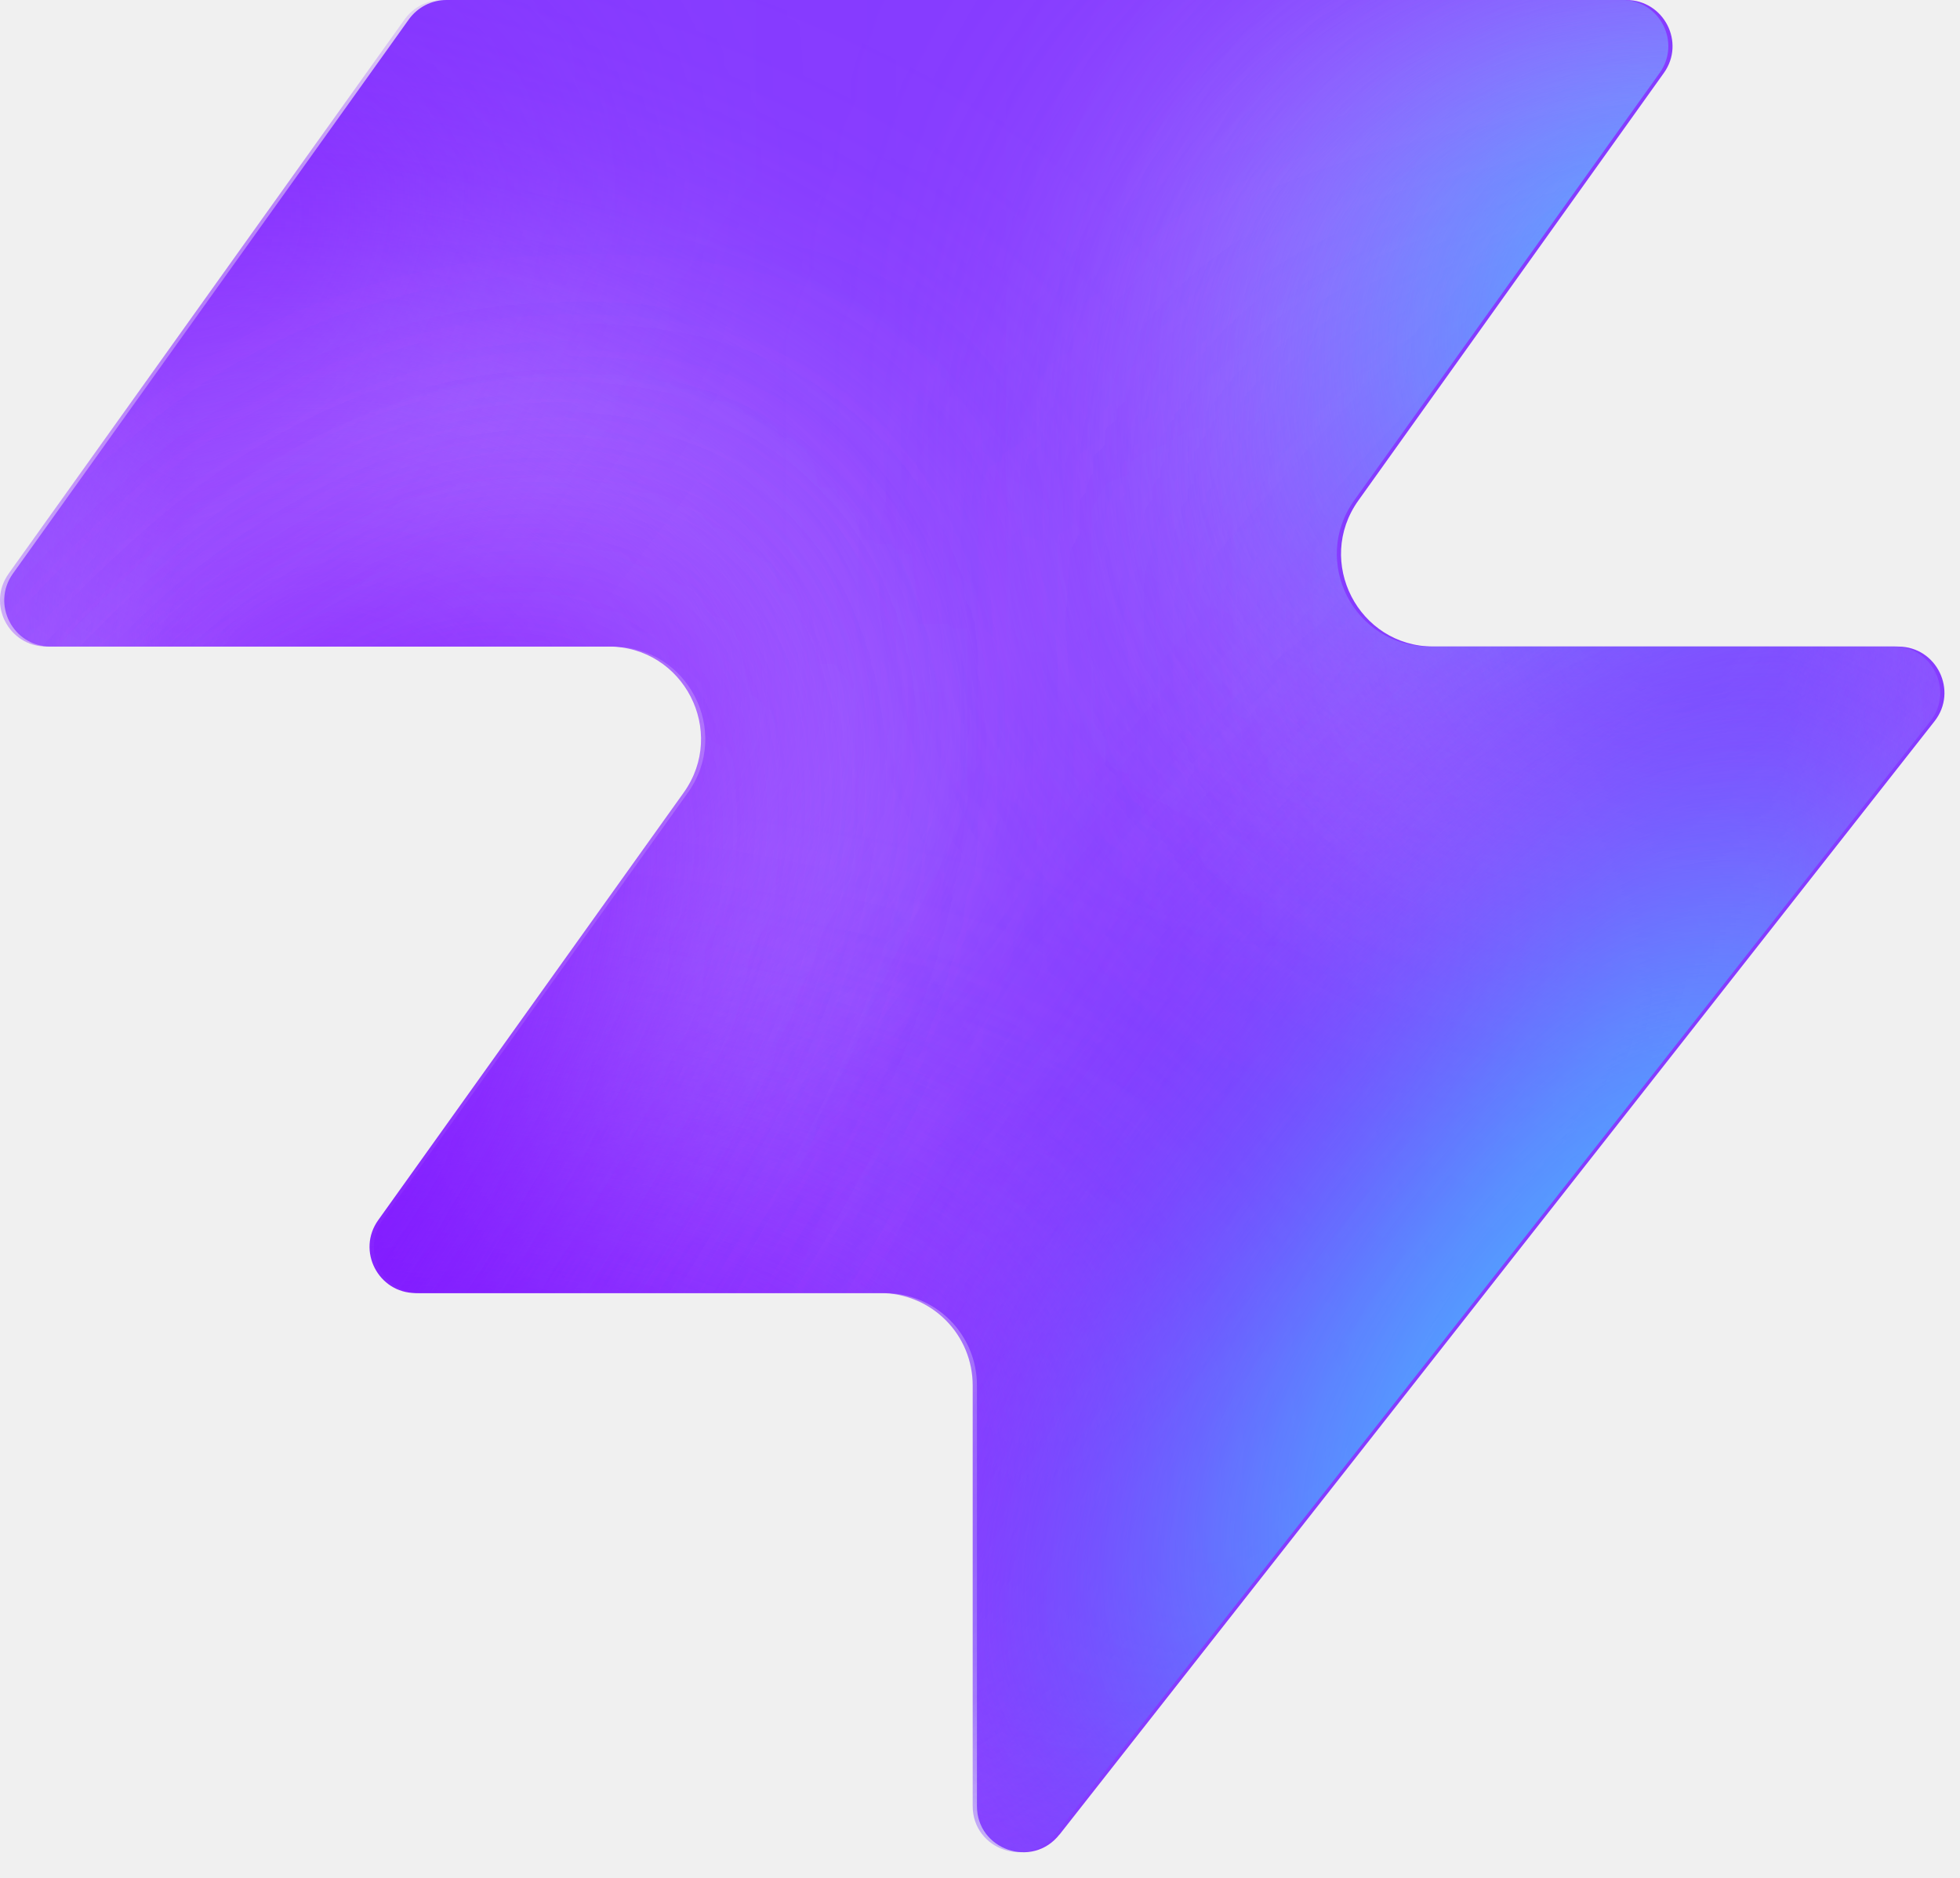
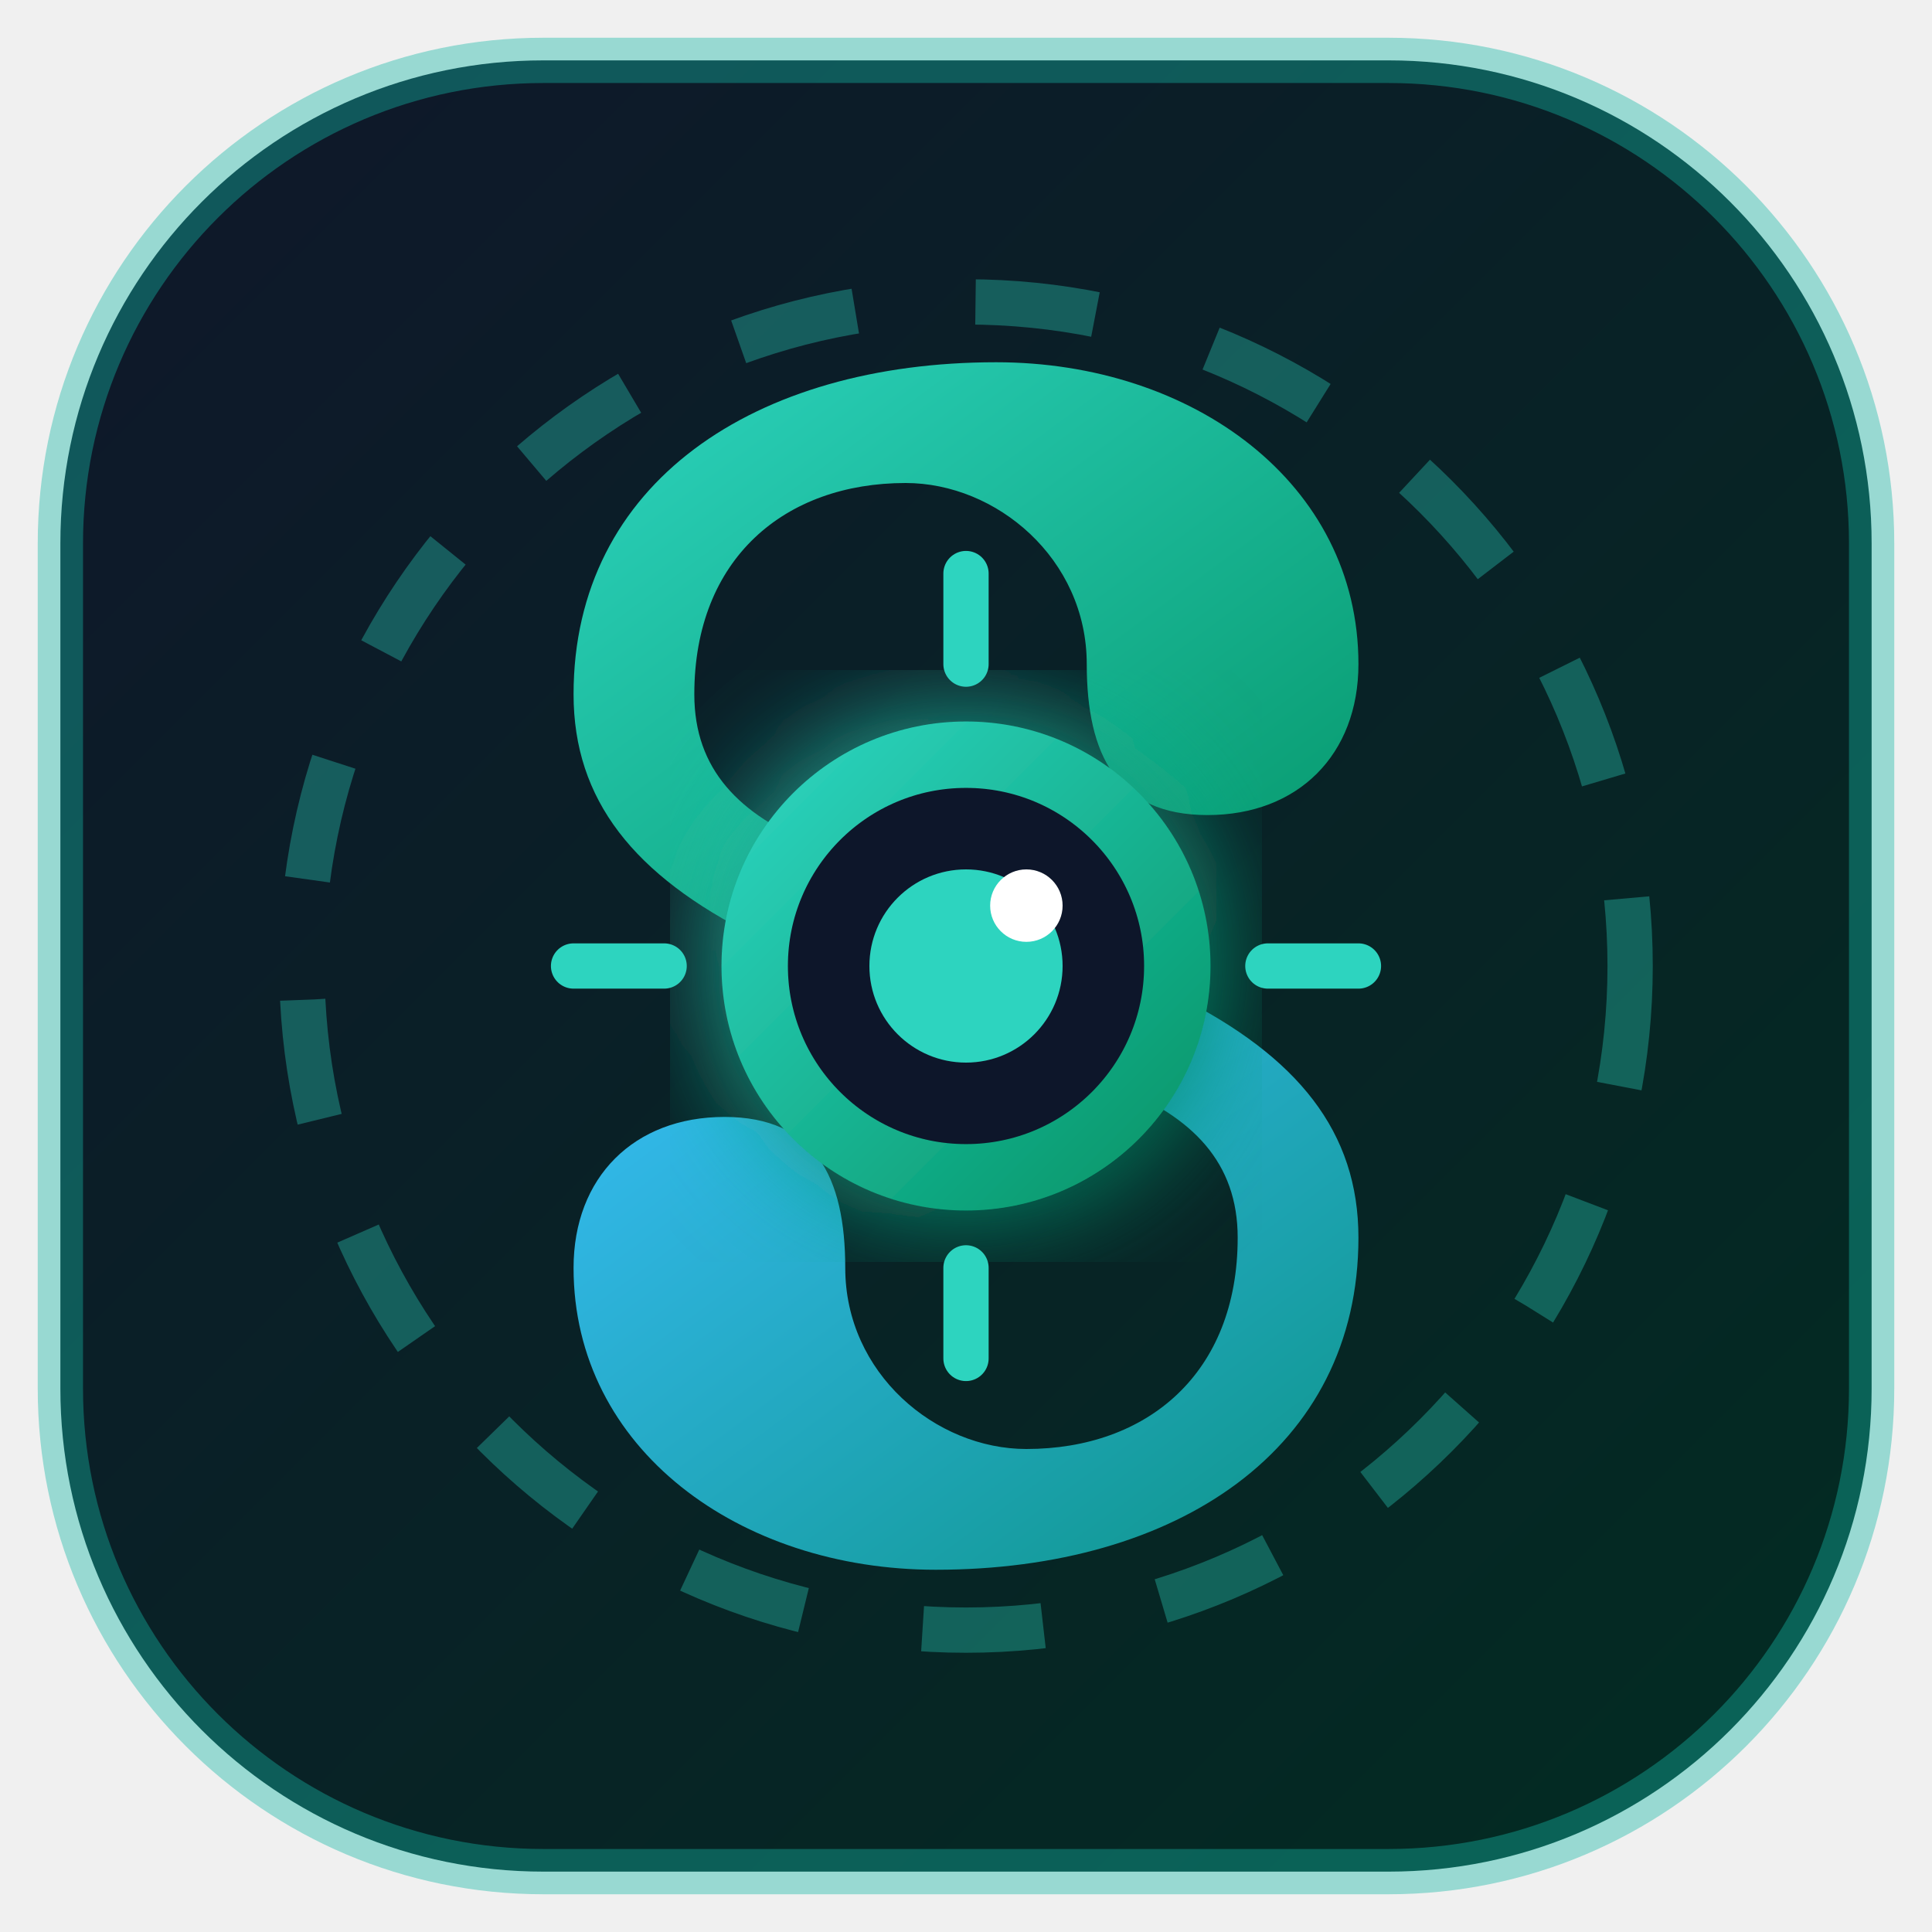
- <svg xmlns="http://www.w3.org/2000/svg" width="48" height="46" fill="none" viewBox="0 0 48 46">
-   <path fill="#863bff" d="M25.946 44.938c-.664.845-2.021.375-2.021-.698V33.937a2.26 2.26 0 0 0-2.262-2.262H10.287c-.92 0-1.456-1.04-.92-1.788l7.48-10.471c1.07-1.497 0-3.578-1.842-3.578H1.237c-.92 0-1.456-1.04-.92-1.788L10.013.474c.214-.297.556-.474.92-.474h28.894c.92 0 1.456 1.04.92 1.788l-7.48 10.471c-1.07 1.498 0 3.579 1.842 3.579h11.377c.943 0 1.473 1.088.89 1.83L25.947 44.94z" style="fill:#863bff;fill:color(display-p3 .525 .23 1);fill-opacity:1" />
-   <mask id="a" width="48" height="46" x="0" y="0" maskUnits="userSpaceOnUse" style="mask-type:alpha">
-     <path fill="#000" d="M25.842 44.938c-.664.844-2.021.375-2.021-.698V33.937a2.26 2.26 0 0 0-2.262-2.262H10.183c-.92 0-1.456-1.04-.92-1.788l7.48-10.471c1.07-1.498 0-3.579-1.842-3.579H1.133c-.92 0-1.456-1.04-.92-1.787L9.91.473c.214-.297.556-.474.92-.474h28.894c.92 0 1.456 1.04.92 1.788l-7.48 10.471c-1.07 1.498 0 3.578 1.842 3.578h11.377c.943 0 1.473 1.088.89 1.832L25.843 44.94z" style="fill:#000;fill-opacity:1" />
-   </mask>
-   <g mask="url(#a)">
-     <g filter="url(#b)">
-       <ellipse cx="5.508" cy="14.704" fill="#ede6ff" rx="5.508" ry="14.704" style="fill:#ede6ff;fill:color(display-p3 .927 .903 1);fill-opacity:1" transform="matrix(.00324 1 1 -.00324 -4.47 31.516)" />
-     </g>
-     <g filter="url(#c)">
-       <ellipse cx="10.399" cy="29.851" fill="#ede6ff" rx="10.399" ry="29.851" style="fill:#ede6ff;fill:color(display-p3 .927 .903 1);fill-opacity:1" transform="matrix(.00324 1 1 -.00324 -39.328 7.883)" />
-     </g>
-     <g filter="url(#d)">
-       <ellipse cx="5.508" cy="30.487" fill="#7e14ff" rx="5.508" ry="30.487" style="fill:#7e14ff;fill:color(display-p3 .492 .077 1);fill-opacity:1" transform="rotate(89.814 -25.913 -14.639)scale(1 -1)" />
-     </g>
-     <g filter="url(#e)">
-       <ellipse cx="5.508" cy="30.599" fill="#7e14ff" rx="5.508" ry="30.599" style="fill:#7e14ff;fill:color(display-p3 .492 .077 1);fill-opacity:1" transform="rotate(89.814 -32.644 -3.334)scale(1 -1)" />
-     </g>
-     <g filter="url(#f)">
-       <ellipse cx="5.508" cy="30.599" fill="#7e14ff" rx="5.508" ry="30.599" style="fill:#7e14ff;fill:color(display-p3 .492 .077 1);fill-opacity:1" transform="matrix(.00324 1 1 -.00324 -34.34 30.47)" />
-     </g>
-     <g filter="url(#g)">
-       <ellipse cx="14.072" cy="22.078" fill="#ede6ff" rx="14.072" ry="22.078" style="fill:#ede6ff;fill:color(display-p3 .927 .903 1);fill-opacity:1" transform="rotate(93.35 24.506 48.493)scale(-1 1)" />
-     </g>
-     <g filter="url(#h)">
-       <ellipse cx="3.47" cy="21.501" fill="#7e14ff" rx="3.47" ry="21.501" style="fill:#7e14ff;fill:color(display-p3 .492 .077 1);fill-opacity:1" transform="rotate(89.009 28.708 47.59)scale(-1 1)" />
-     </g>
-     <g filter="url(#i)">
-       <ellipse cx="3.47" cy="21.501" fill="#7e14ff" rx="3.47" ry="21.501" style="fill:#7e14ff;fill:color(display-p3 .492 .077 1);fill-opacity:1" transform="rotate(89.009 28.708 47.59)scale(-1 1)" />
-     </g>
-     <g filter="url(#j)">
-       <ellipse cx=".387" cy="8.972" fill="#7e14ff" rx="4.407" ry="29.108" style="fill:#7e14ff;fill:color(display-p3 .492 .077 1);fill-opacity:1" transform="rotate(39.51 .387 8.972)" />
-     </g>
-     <g filter="url(#k)">
-       <ellipse cx="47.523" cy="-6.092" fill="#7e14ff" rx="4.407" ry="29.108" style="fill:#7e14ff;fill:color(display-p3 .492 .077 1);fill-opacity:1" transform="rotate(37.892 47.523 -6.092)" />
-     </g>
-     <g filter="url(#l)">
-       <ellipse cx="41.412" cy="6.333" fill="#47bfff" rx="5.971" ry="9.665" style="fill:#47bfff;fill:color(display-p3 .28 .748 1);fill-opacity:1" transform="rotate(37.892 41.412 6.333)" />
-     </g>
-     <g filter="url(#m)">
-       <ellipse cx="-1.879" cy="38.332" fill="#7e14ff" rx="4.407" ry="29.108" style="fill:#7e14ff;fill:color(display-p3 .492 .077 1);fill-opacity:1" transform="rotate(37.892 -1.88 38.332)" />
-     </g>
-     <g filter="url(#n)">
-       <ellipse cx="-1.879" cy="38.332" fill="#7e14ff" rx="4.407" ry="29.108" style="fill:#7e14ff;fill:color(display-p3 .492 .077 1);fill-opacity:1" transform="rotate(37.892 -1.88 38.332)" />
-     </g>
-     <g filter="url(#o)">
-       <ellipse cx="35.651" cy="29.907" fill="#7e14ff" rx="4.407" ry="29.108" style="fill:#7e14ff;fill:color(display-p3 .492 .077 1);fill-opacity:1" transform="rotate(37.892 35.651 29.907)" />
-     </g>
-     <g filter="url(#p)">
-       <ellipse cx="38.418" cy="32.4" fill="#47bfff" rx="5.971" ry="15.297" style="fill:#47bfff;fill:color(display-p3 .28 .748 1);fill-opacity:1" transform="rotate(37.892 38.418 32.4)" />
-     </g>
-   </g>
+ <svg xmlns="http://www.w3.org/2000/svg" viewBox="0 0 64 64" fill="none">
  <defs>
-     <filter id="b" width="60.045" height="41.654" x="-19.77" y="16.149" color-interpolation-filters="sRGB" filterUnits="userSpaceOnUse">
-       <feFlood flood-opacity="0" result="BackgroundImageFix" />
-       <feBlend in="SourceGraphic" in2="BackgroundImageFix" result="shape" />
-       <feGaussianBlur result="effect1_foregroundBlur_2002_17158" stdDeviation="7.659" />
-     </filter>
-     <filter id="c" width="90.34" height="51.437" x="-54.613" y="-7.533" color-interpolation-filters="sRGB" filterUnits="userSpaceOnUse">
-       <feFlood flood-opacity="0" result="BackgroundImageFix" />
-       <feBlend in="SourceGraphic" in2="BackgroundImageFix" result="shape" />
-       <feGaussianBlur result="effect1_foregroundBlur_2002_17158" stdDeviation="7.659" />
-     </filter>
-     <filter id="d" width="79.355" height="29.4" x="-49.64" y="2.03" color-interpolation-filters="sRGB" filterUnits="userSpaceOnUse">
-       <feFlood flood-opacity="0" result="BackgroundImageFix" />
-       <feBlend in="SourceGraphic" in2="BackgroundImageFix" result="shape" />
-       <feGaussianBlur result="effect1_foregroundBlur_2002_17158" stdDeviation="4.596" />
-     </filter>
-     <filter id="e" width="79.579" height="29.4" x="-45.045" y="20.029" color-interpolation-filters="sRGB" filterUnits="userSpaceOnUse">
-       <feFlood flood-opacity="0" result="BackgroundImageFix" />
-       <feBlend in="SourceGraphic" in2="BackgroundImageFix" result="shape" />
-       <feGaussianBlur result="effect1_foregroundBlur_2002_17158" stdDeviation="4.596" />
-     </filter>
-     <filter id="f" width="79.579" height="29.4" x="-43.513" y="21.178" color-interpolation-filters="sRGB" filterUnits="userSpaceOnUse">
-       <feFlood flood-opacity="0" result="BackgroundImageFix" />
-       <feBlend in="SourceGraphic" in2="BackgroundImageFix" result="shape" />
-       <feGaussianBlur result="effect1_foregroundBlur_2002_17158" stdDeviation="4.596" />
-     </filter>
-     <filter id="g" width="74.749" height="58.852" x="15.756" y="-17.901" color-interpolation-filters="sRGB" filterUnits="userSpaceOnUse">
-       <feFlood flood-opacity="0" result="BackgroundImageFix" />
-       <feBlend in="SourceGraphic" in2="BackgroundImageFix" result="shape" />
-       <feGaussianBlur result="effect1_foregroundBlur_2002_17158" stdDeviation="7.659" />
-     </filter>
-     <filter id="h" width="61.377" height="25.362" x="23.548" y="2.284" color-interpolation-filters="sRGB" filterUnits="userSpaceOnUse">
-       <feFlood flood-opacity="0" result="BackgroundImageFix" />
-       <feBlend in="SourceGraphic" in2="BackgroundImageFix" result="shape" />
-       <feGaussianBlur result="effect1_foregroundBlur_2002_17158" stdDeviation="4.596" />
-     </filter>
-     <filter id="i" width="61.377" height="25.362" x="23.548" y="2.284" color-interpolation-filters="sRGB" filterUnits="userSpaceOnUse">
-       <feFlood flood-opacity="0" result="BackgroundImageFix" />
-       <feBlend in="SourceGraphic" in2="BackgroundImageFix" result="shape" />
-       <feGaussianBlur result="effect1_foregroundBlur_2002_17158" stdDeviation="4.596" />
-     </filter>
-     <filter id="j" width="56.045" height="63.649" x="-27.636" y="-22.853" color-interpolation-filters="sRGB" filterUnits="userSpaceOnUse">
-       <feFlood flood-opacity="0" result="BackgroundImageFix" />
-       <feBlend in="SourceGraphic" in2="BackgroundImageFix" result="shape" />
-       <feGaussianBlur result="effect1_foregroundBlur_2002_17158" stdDeviation="4.596" />
-     </filter>
-     <filter id="k" width="54.814" height="64.646" x="20.116" y="-38.415" color-interpolation-filters="sRGB" filterUnits="userSpaceOnUse">
-       <feFlood flood-opacity="0" result="BackgroundImageFix" />
-       <feBlend in="SourceGraphic" in2="BackgroundImageFix" result="shape" />
-       <feGaussianBlur result="effect1_foregroundBlur_2002_17158" stdDeviation="4.596" />
-     </filter>
-     <filter id="l" width="33.541" height="35.313" x="24.641" y="-11.323" color-interpolation-filters="sRGB" filterUnits="userSpaceOnUse">
-       <feFlood flood-opacity="0" result="BackgroundImageFix" />
-       <feBlend in="SourceGraphic" in2="BackgroundImageFix" result="shape" />
-       <feGaussianBlur result="effect1_foregroundBlur_2002_17158" stdDeviation="4.596" />
-     </filter>
-     <filter id="m" width="54.814" height="64.646" x="-29.286" y="6.009" color-interpolation-filters="sRGB" filterUnits="userSpaceOnUse">
-       <feFlood flood-opacity="0" result="BackgroundImageFix" />
-       <feBlend in="SourceGraphic" in2="BackgroundImageFix" result="shape" />
-       <feGaussianBlur result="effect1_foregroundBlur_2002_17158" stdDeviation="4.596" />
-     </filter>
-     <filter id="n" width="54.814" height="64.646" x="-29.286" y="6.009" color-interpolation-filters="sRGB" filterUnits="userSpaceOnUse">
-       <feFlood flood-opacity="0" result="BackgroundImageFix" />
-       <feBlend in="SourceGraphic" in2="BackgroundImageFix" result="shape" />
-       <feGaussianBlur result="effect1_foregroundBlur_2002_17158" stdDeviation="4.596" />
-     </filter>
-     <filter id="o" width="54.814" height="64.646" x="8.244" y="-2.416" color-interpolation-filters="sRGB" filterUnits="userSpaceOnUse">
-       <feFlood flood-opacity="0" result="BackgroundImageFix" />
-       <feBlend in="SourceGraphic" in2="BackgroundImageFix" result="shape" />
-       <feGaussianBlur result="effect1_foregroundBlur_2002_17158" stdDeviation="4.596" />
-     </filter>
-     <filter id="p" width="39.409" height="43.623" x="18.713" y="10.588" color-interpolation-filters="sRGB" filterUnits="userSpaceOnUse">
-       <feFlood flood-opacity="0" result="BackgroundImageFix" />
-       <feBlend in="SourceGraphic" in2="BackgroundImageFix" result="shape" />
-       <feGaussianBlur result="effect1_foregroundBlur_2002_17158" stdDeviation="4.596" />
+     <linearGradient id="ww-bg-grad" x1="0%" y1="0%" x2="100%" y2="100%">
+       <stop offset="0%" stop-color="#0f172a" />
+       <stop offset="100%" stop-color="#022c22" />
+     </linearGradient>
+     <linearGradient id="ww-teal-grad" x1="0%" y1="0%" x2="100%" y2="100%">
+       <stop offset="0%" stop-color="#2dd4bf" />
+       <stop offset="100%" stop-color="#059669" />
+     </linearGradient>
+     <linearGradient id="ww-cyan-grad" x1="0%" y1="0%" x2="100%" y2="100%">
+       <stop offset="0%" stop-color="#38bdf8" />
+       <stop offset="100%" stop-color="#0d9488" />
+     </linearGradient>
+     <filter id="ww-glow" x="-20%" y="-20%" width="140%" height="140%">
+       <feGaussianBlur stdDeviation="2" result="blur" />
+       <feComposite in="SourceGraphic" in2="blur" operator="over" />
    </filter>
  </defs>
+   <rect x="2" y="2" width="60" height="60" rx="16" fill="url(#ww-bg-grad)" stroke="#14b8a6" stroke-width="1.5" stroke-opacity="0.4" />
+   <circle cx="32" cy="32" r="22" stroke="#2dd4bf" stroke-width="1.5" stroke-dasharray="4 4" stroke-opacity="0.35" />
+   <path d="M19 23C19 16 25 12 33 12C39.5 12 45 16 45 22C45 25 43 27 40 27C37 27 36 25 36 22C36 18.5 33 16 30 16C26 16 23 18.5 23 23C23 25.5 24.5 27 27 28L25 31C21 29 19 26.5 19 23Z" fill="url(#ww-teal-grad)" />
+   <path d="M45 41C45 48 39 52 31 52C24.5 52 19 48 19 42C19 39 21 37 24 37C27 37 28 39 28 42C28 45.5 31 48 34 48C38 48 41 45.5 41 41C41 38.5 39.5 37 37 36L39 33C43 35 45 37.5 45 41Z" fill="url(#ww-cyan-grad)" />
+   <circle cx="32" cy="32" r="7" fill="#0f172a" stroke="url(#ww-teal-grad)" stroke-width="2.2" filter="url(#ww-glow)" />
+   <circle cx="32" cy="32" r="3.2" fill="#2dd4bf" />
+   <circle cx="34" cy="30" r="1.2" fill="#ffffff" />
+   <line x1="32" y1="19" x2="32" y2="22" stroke="#2dd4bf" stroke-width="1.5" stroke-linecap="round" />
+   <line x1="32" y1="42" x2="32" y2="45" stroke="#2dd4bf" stroke-width="1.5" stroke-linecap="round" />
+   <line x1="19" y1="32" x2="22" y2="32" stroke="#2dd4bf" stroke-width="1.5" stroke-linecap="round" />
+   <line x1="42" y1="32" x2="45" y2="32" stroke="#2dd4bf" stroke-width="1.5" stroke-linecap="round" />
</svg>
